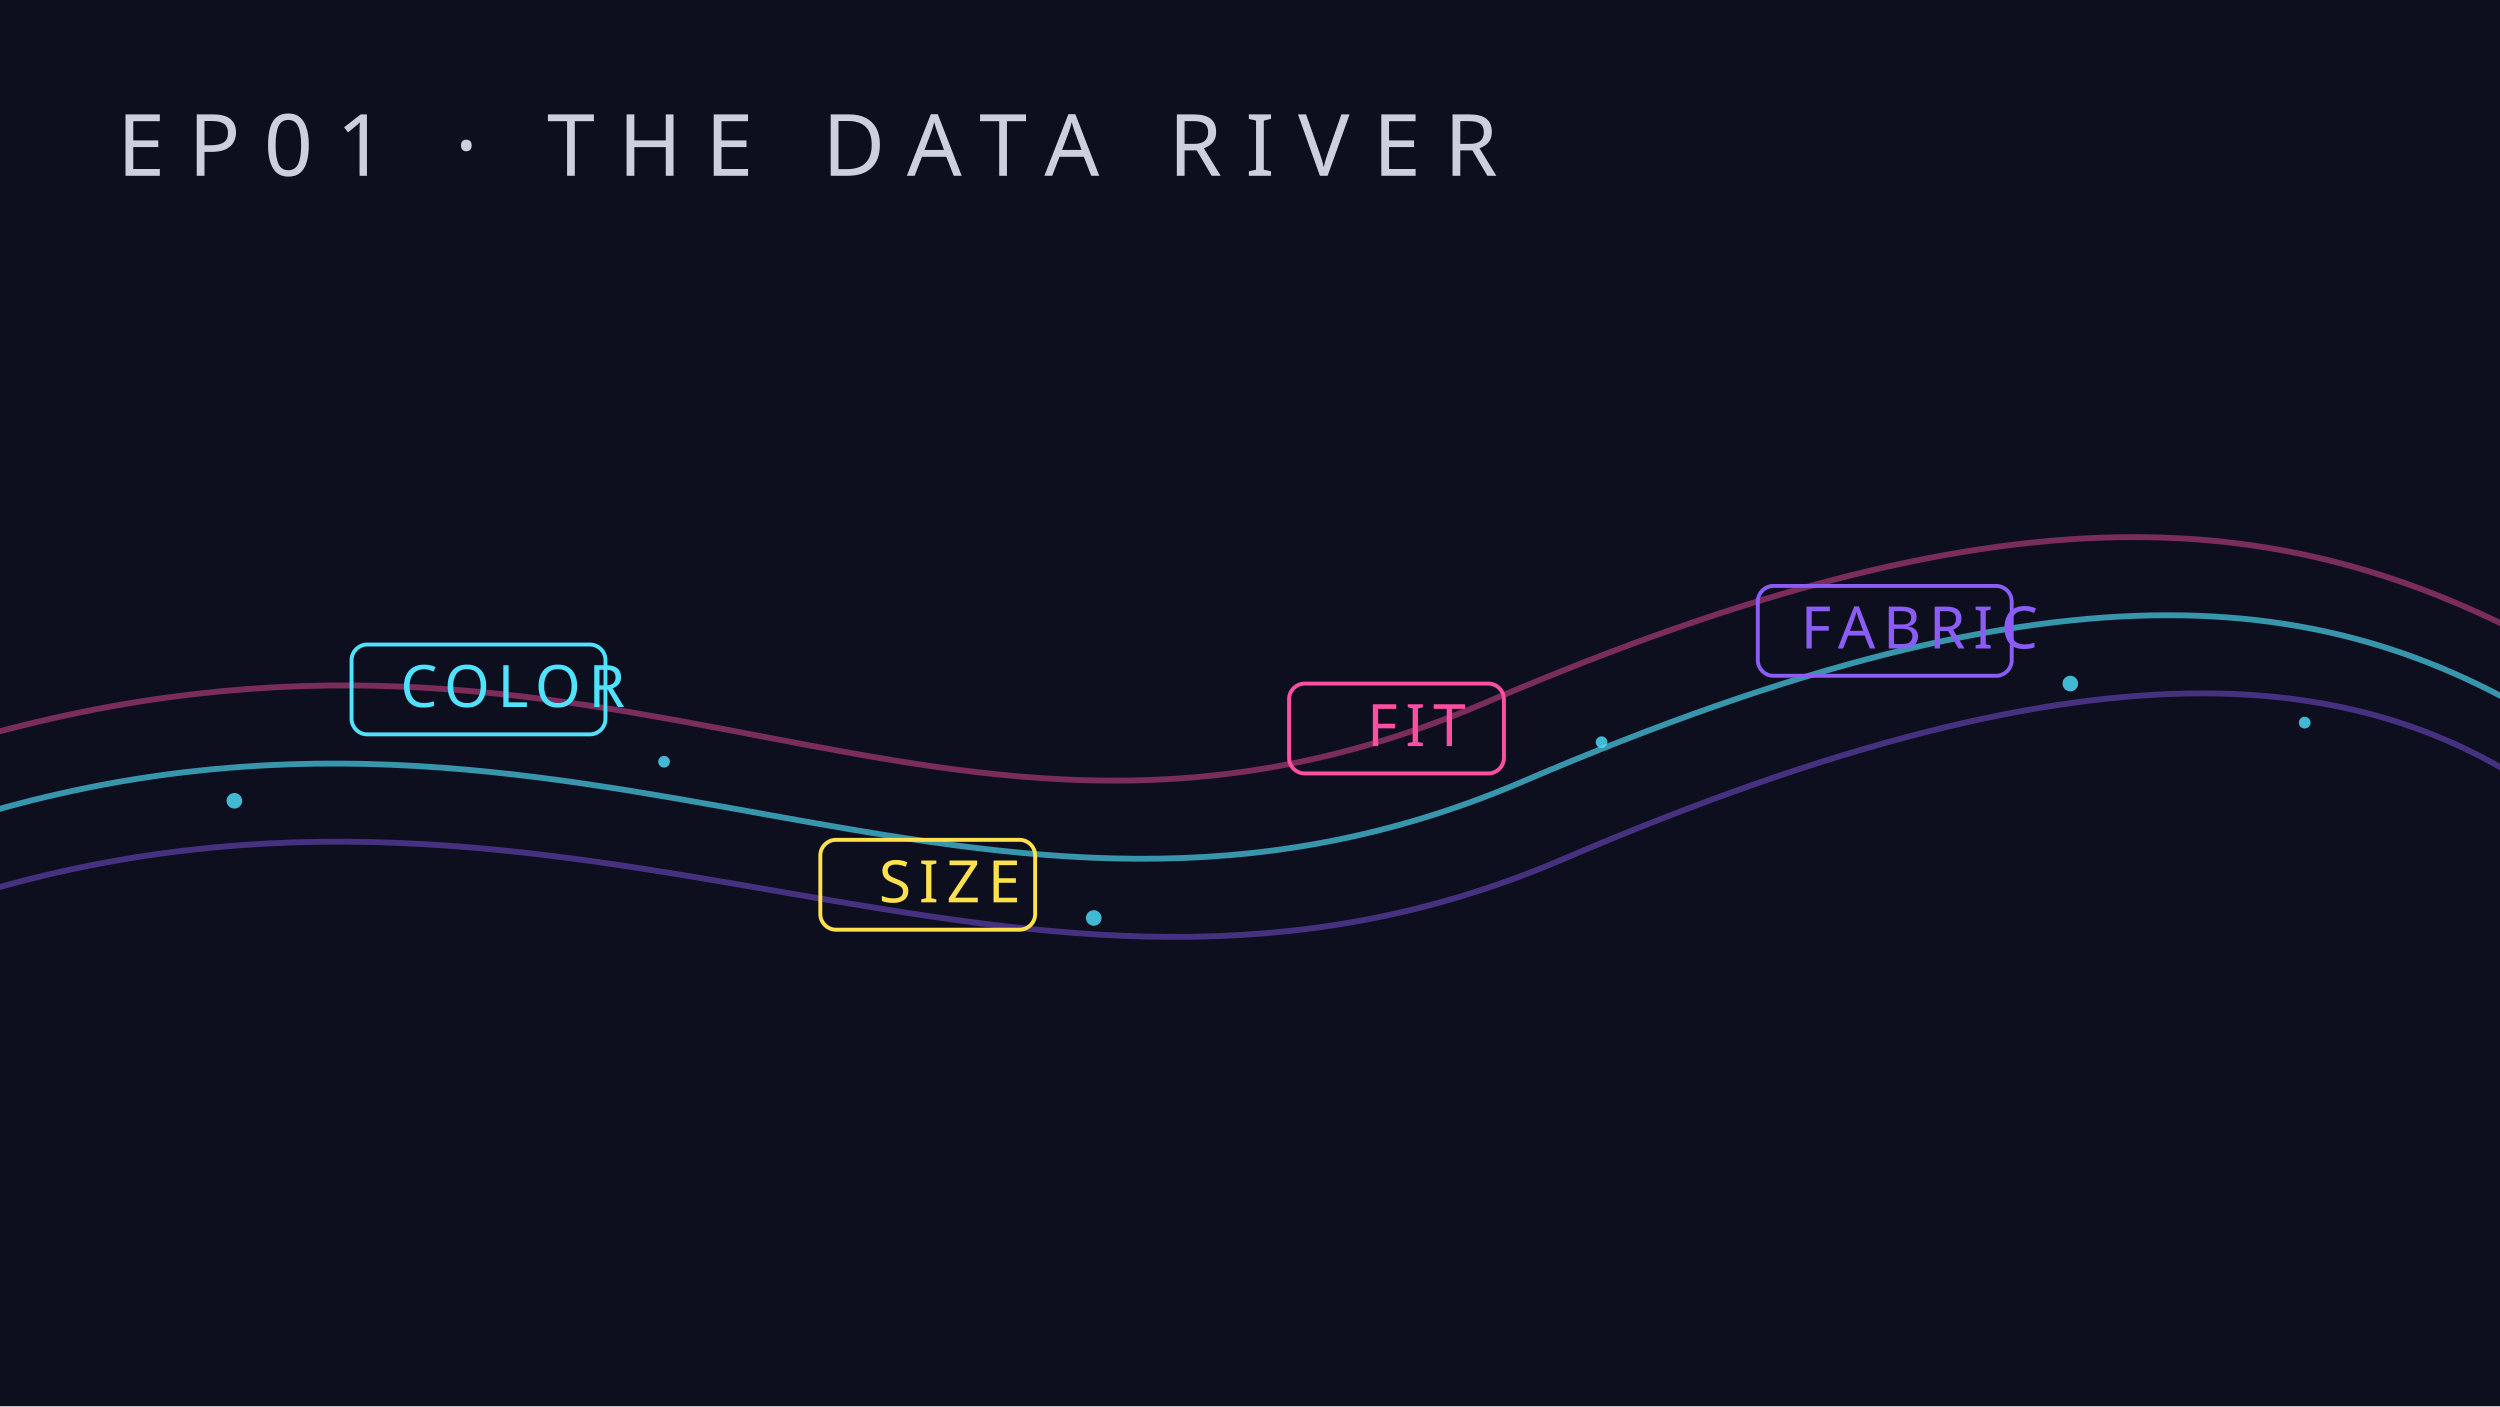
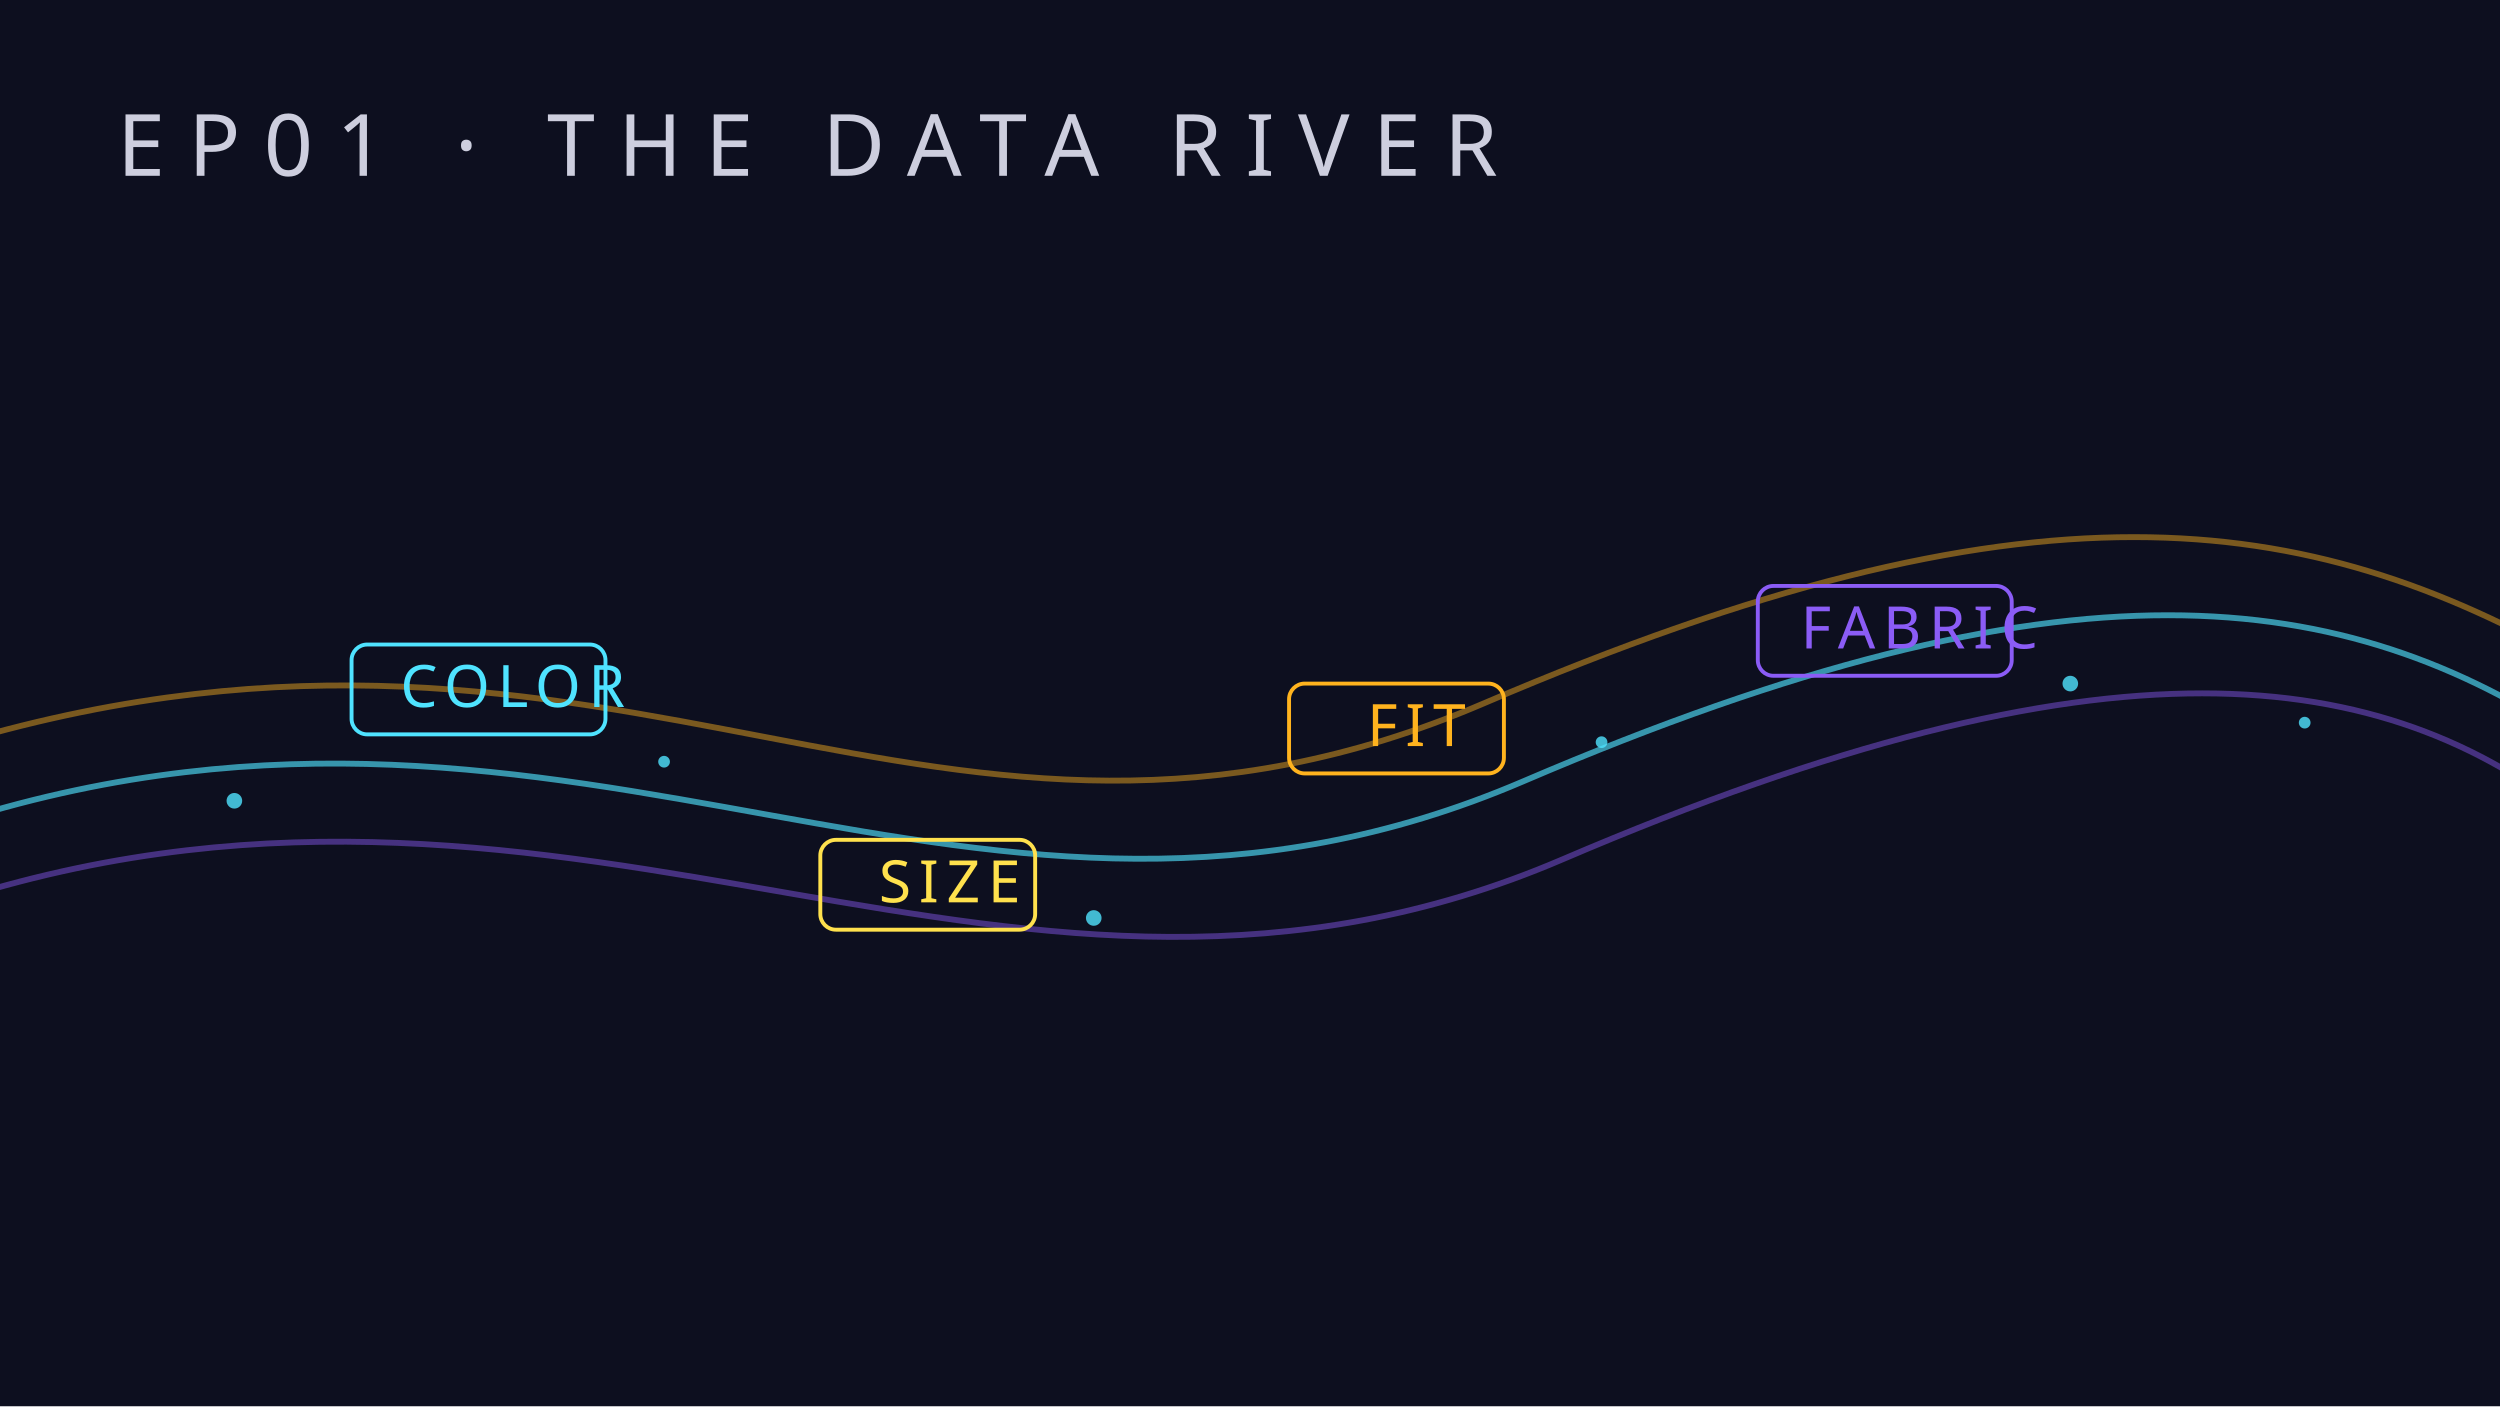
<svg xmlns="http://www.w3.org/2000/svg" viewBox="0 0 1280 720">
  <rect width="1280" height="720" fill="#0d0f1f" />
  <g fill="none" stroke-width="3" opacity="0.9">
    <path d="M-20 420 C 300 320, 500 520, 780 400 S 1200 300, 1320 380" stroke="#4fe3ff" opacity="0.7" />
    <path d="M-20 460 C 300 360, 520 560, 800 440 S 1220 340, 1320 420" stroke="#8b5cf6" opacity="0.5" />
-     <path d="M-20 380 C 320 280, 480 480, 760 360 S 1180 260, 1320 340" stroke="#ff4fa3" opacity="0.5" />
+     <path d="M-20 380 C 320 280, 480 480, 760 360 S 1180 260, 1320 340" stroke="#ffb31e" opacity="0.5" />
  </g>
  <g font-family="Arial Narrow, sans-serif" font-size="30" letter-spacing="4">
    <g stroke-width="2" fill="none">
      <rect x="180" y="330" width="130" height="46" rx="8" stroke="#4fe3ff" />
      <rect x="420" y="430" width="110" height="46" rx="8" stroke="#ffe14d" />
-       <rect x="660" y="350" width="110" height="46" rx="8" stroke="#ff4fa3" />
+       <rect x="660" y="350" width="110" height="46" rx="8" stroke="#ffb31e" />
      <rect x="900" y="300" width="130" height="46" rx="8" stroke="#8b5cf6" />
    </g>
    <text x="205" y="362" fill="#4fe3ff">COLOR</text>
    <text x="450" y="462" fill="#ffe14d">SIZE</text>
-     <text x="700" y="382" fill="#ff4fa3">FIT</text>
+     <text x="700" y="382" fill="#ffb31e">FIT</text>
    <text x="922" y="332" fill="#8b5cf6">FABRIC</text>
  </g>
  <g fill="#4fe3ff" opacity="0.8">
    <circle cx="120" cy="410" r="4" />
    <circle cx="340" cy="390" r="3" />
    <circle cx="560" cy="470" r="4" />
    <circle cx="820" cy="380" r="3" />
    <circle cx="1060" cy="350" r="4" />
    <circle cx="1180" cy="370" r="3" />
  </g>
  <text x="60" y="90" font-family="Arial Narrow, sans-serif" font-size="44" letter-spacing="12" fill="#eef0ff" opacity="0.85">EP01 · THE DATA RIVER</text>
</svg>
